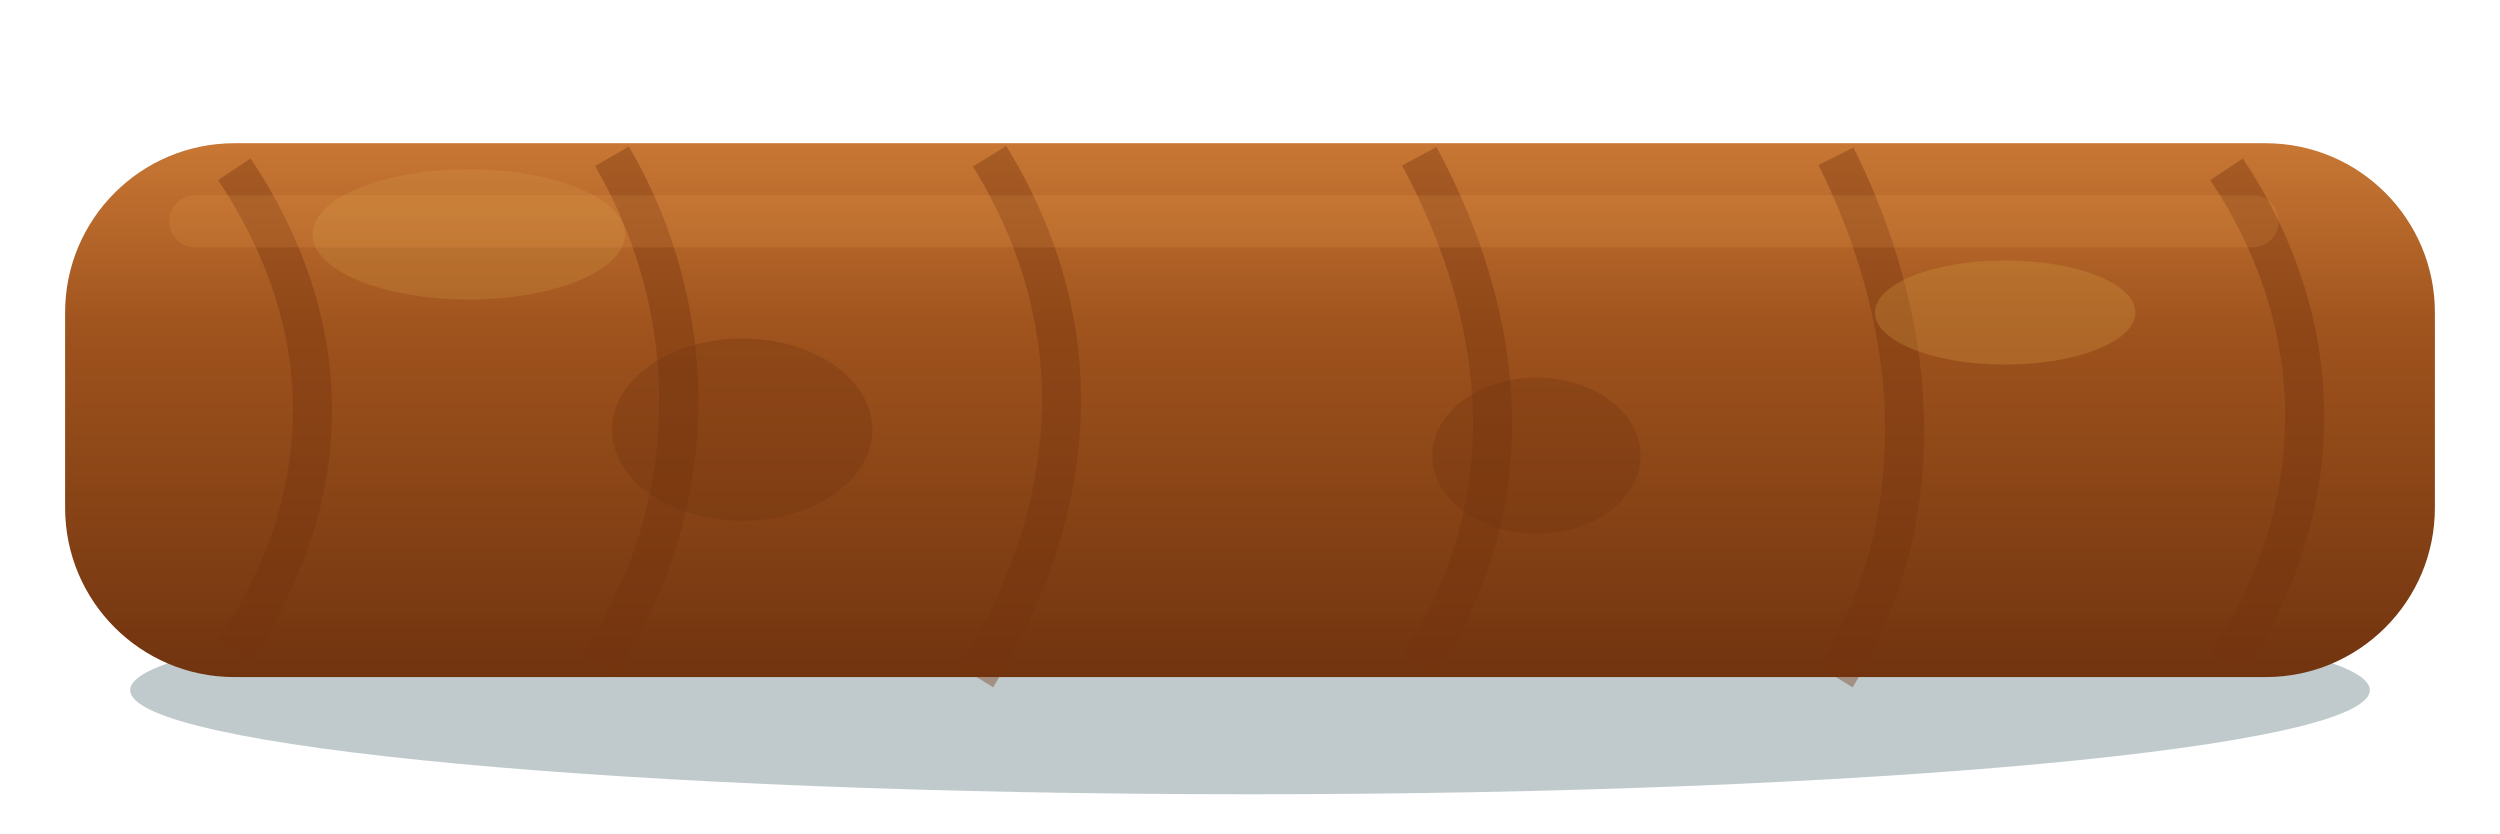
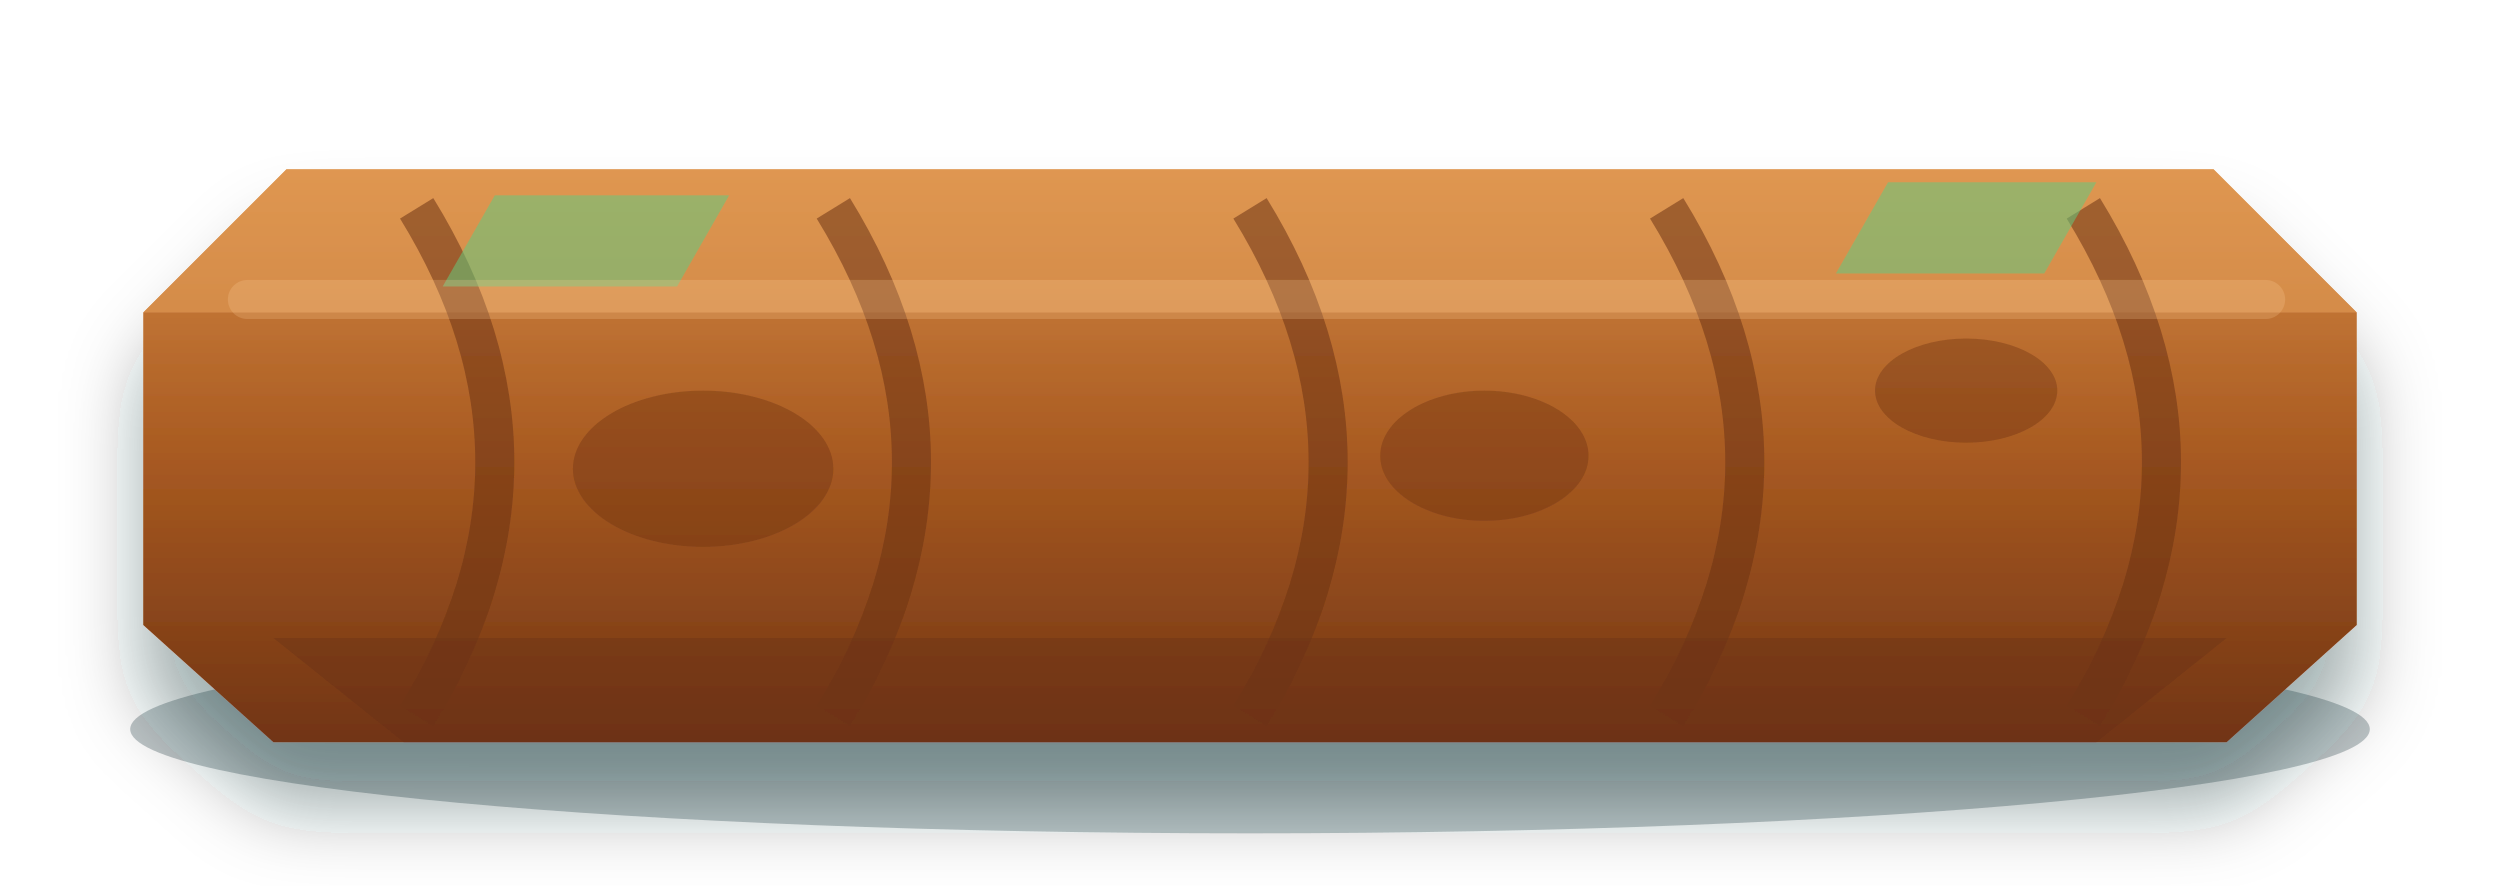
- <svg xmlns="http://www.w3.org/2000/svg" viewBox="0 0 192 64">
+ <svg xmlns="http://www.w3.org/2000/svg" viewBox="0 0 192 68">
  <defs>
-     <linearGradient id="wood" x1="0" x2="0" y1="0" y2="1">
-       <stop offset="0" stop-color="#c87734" />
-       <stop offset=".35" stop-color="#9f531d" />
-       <stop offset="1" stop-color="#71340f" />
+     <linearGradient id="wood" x1="0" y1="0" x2="0" y2="1">
+       <stop offset="0" stop-color="#d78b45" />
+       <stop offset=".5" stop-color="#a85a21" />
+       <stop offset="1" stop-color="#713414" />
    </linearGradient>
+     <filter id="shadow" x="-12%" y="-35%" width="124%" height="170%">
+       <feDropShadow dx="0" dy="5" stdDeviation="3" flood-color="#05212a" flood-opacity=".38" />
+     </filter>
  </defs>
-   <ellipse cx="96" cy="53" rx="86" ry="8" fill="#042a35" opacity=".25" />
-   <rect x="5" y="11" width="182" height="41" rx="13" fill="url(#wood)" />
-   <path d="M18 13c8 12 8 25 0 37M47 12c7 12 7 27-1 39M76 12c8 13 7 27-1 40M109 12c7 13 8 27 0 39M141 12c6 12 8 27 0 40M171 13c8 12 8 26 0 38" stroke="#75330e" stroke-opacity=".38" stroke-width="3" fill="none" />
-   <ellipse cx="57" cy="33" rx="10" ry="7" fill="#73330f" opacity=".35" />
-   <ellipse cx="118" cy="35" rx="8" ry="6" fill="#73330f" opacity=".35" />
-   <ellipse cx="154" cy="24" rx="10" ry="4" fill="#d79d45" opacity=".28" />
-   <ellipse cx="36" cy="18" rx="12" ry="5" fill="#d79d45" opacity=".24" />
-   <path d="M15 17h158" stroke="#ffb25e" stroke-opacity=".13" stroke-width="4" stroke-linecap="round" />
+   <ellipse cx="96" cy="56" rx="86" ry="8" fill="#05212a" opacity=".26" />
+   <g filter="url(#shadow)">
+     <path d="M11 24l11-11h148l11 11v24l-10 9H21l-10-9z" fill="url(#wood)" />
+     <path d="M22 13h148l11 11H11z" fill="#e5a15b" opacity=".55" />
+     <path d="M21 49h150l-10 8H31z" fill="#632d10" opacity=".35" />
+     <g stroke="#6d3415" stroke-opacity=".55" stroke-width="3" fill="none">
+       <path d="M32 16c8 13 8 26 0 39" />
+       <path d="M64 16c8 13 8 26 0 39" />
+       <path d="M96 16c8 13 8 26 0 39" />
+       <path d="M128 16c8 13 8 26 0 39" />
+       <path d="M160 16c8 13 8 26 0 39" />
+     </g>
+     <g fill="#6b3011" opacity=".38">
+       <ellipse cx="54" cy="36" rx="10" ry="6" />
+       <ellipse cx="114" cy="35" rx="8" ry="5" />
+       <ellipse cx="151" cy="30" rx="7" ry="4" />
+     </g>
+     <g fill="#65c97d" opacity=".55">
+       <path d="M38 15h18l-4 7H34z" />
+       <path d="M145 14h16l-4 7h-16z" />
+     </g>
+     <path d="M19 23h155" stroke="#ffd09a" stroke-width="3" opacity=".22" stroke-linecap="round" />
+   </g>
</svg>
